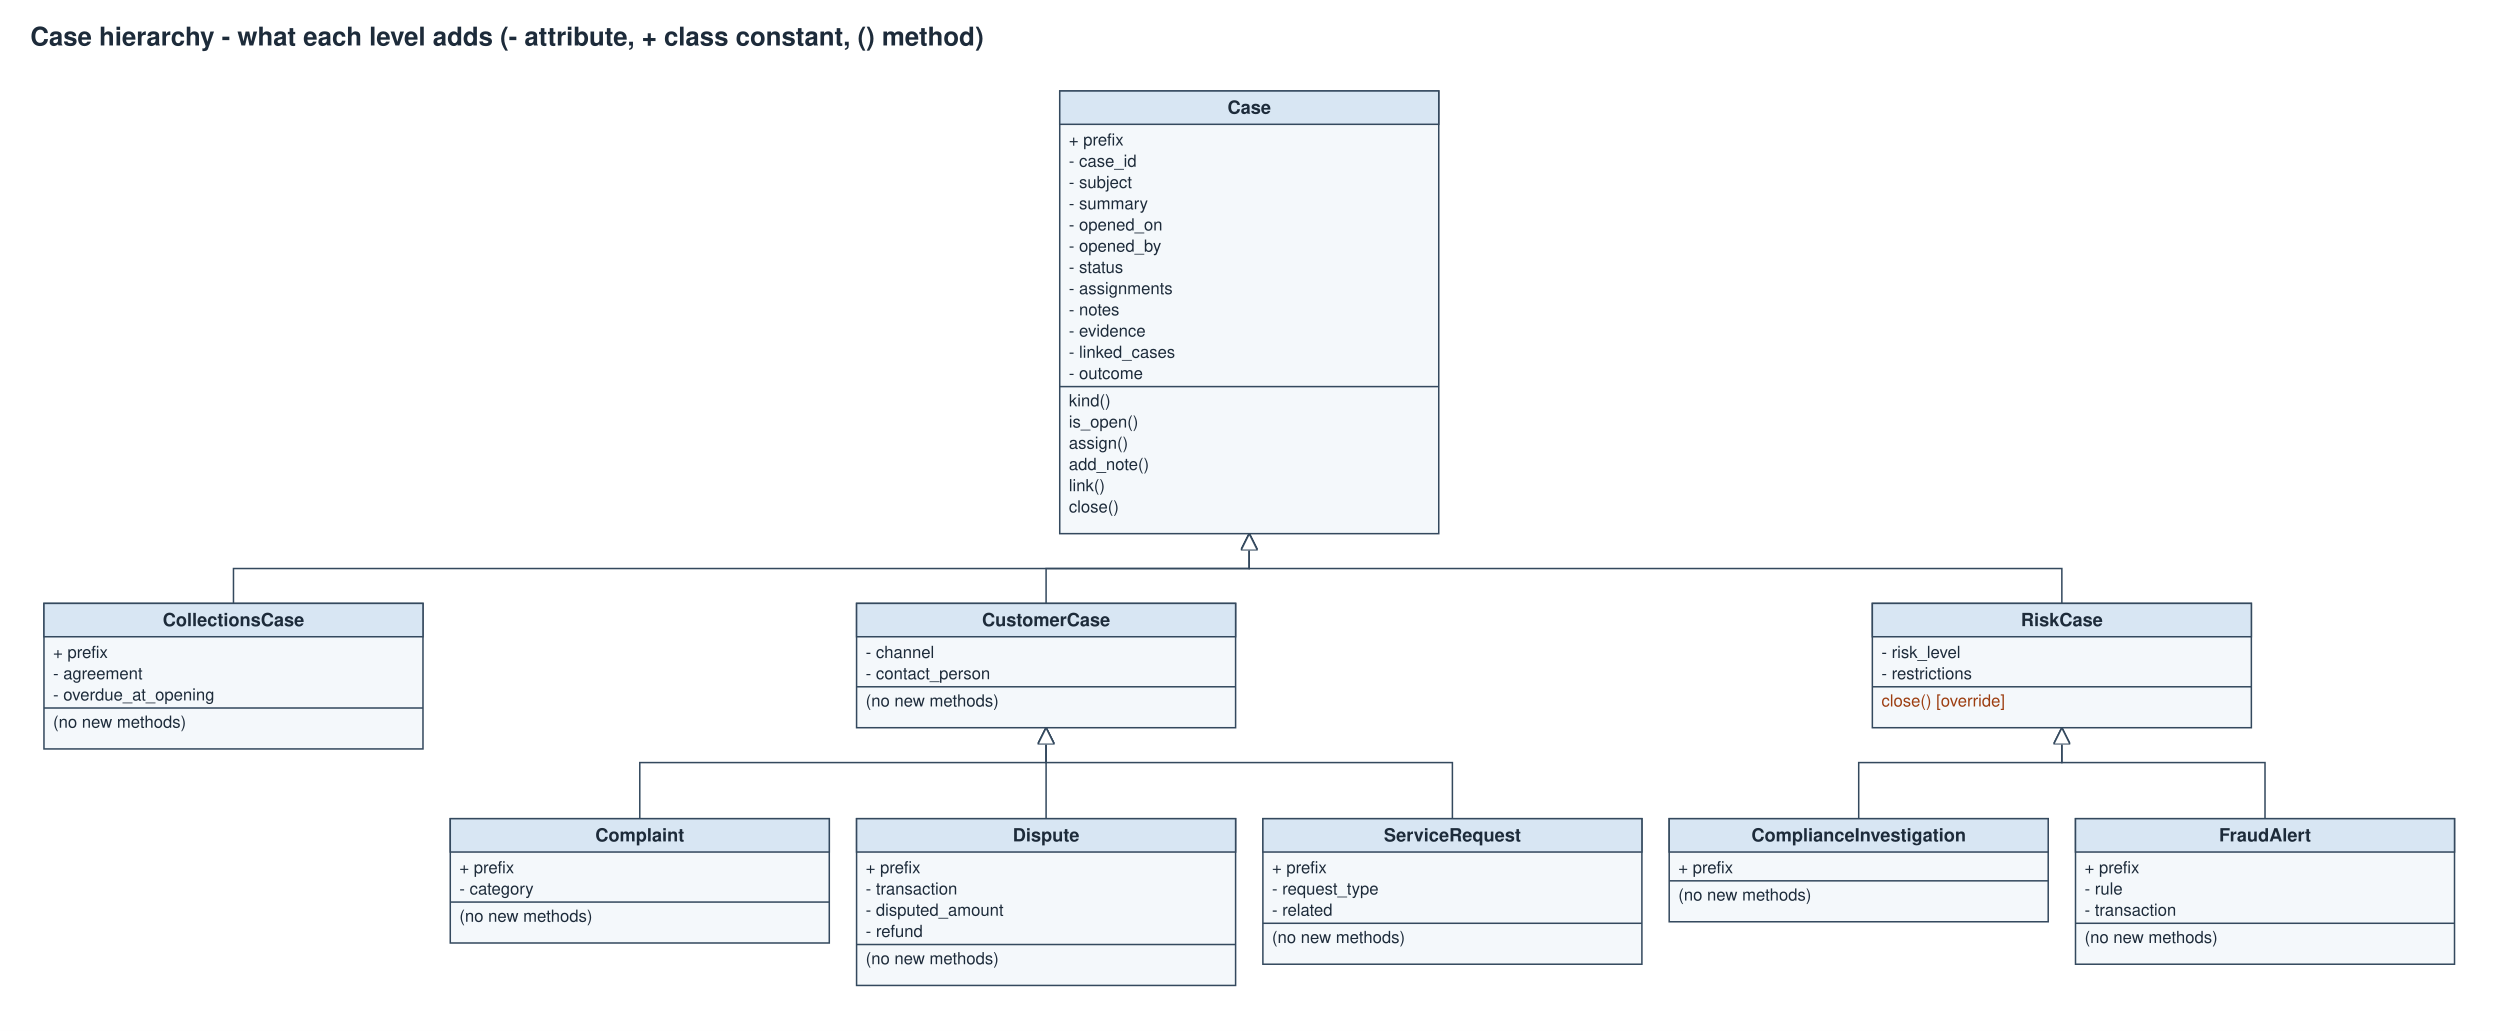
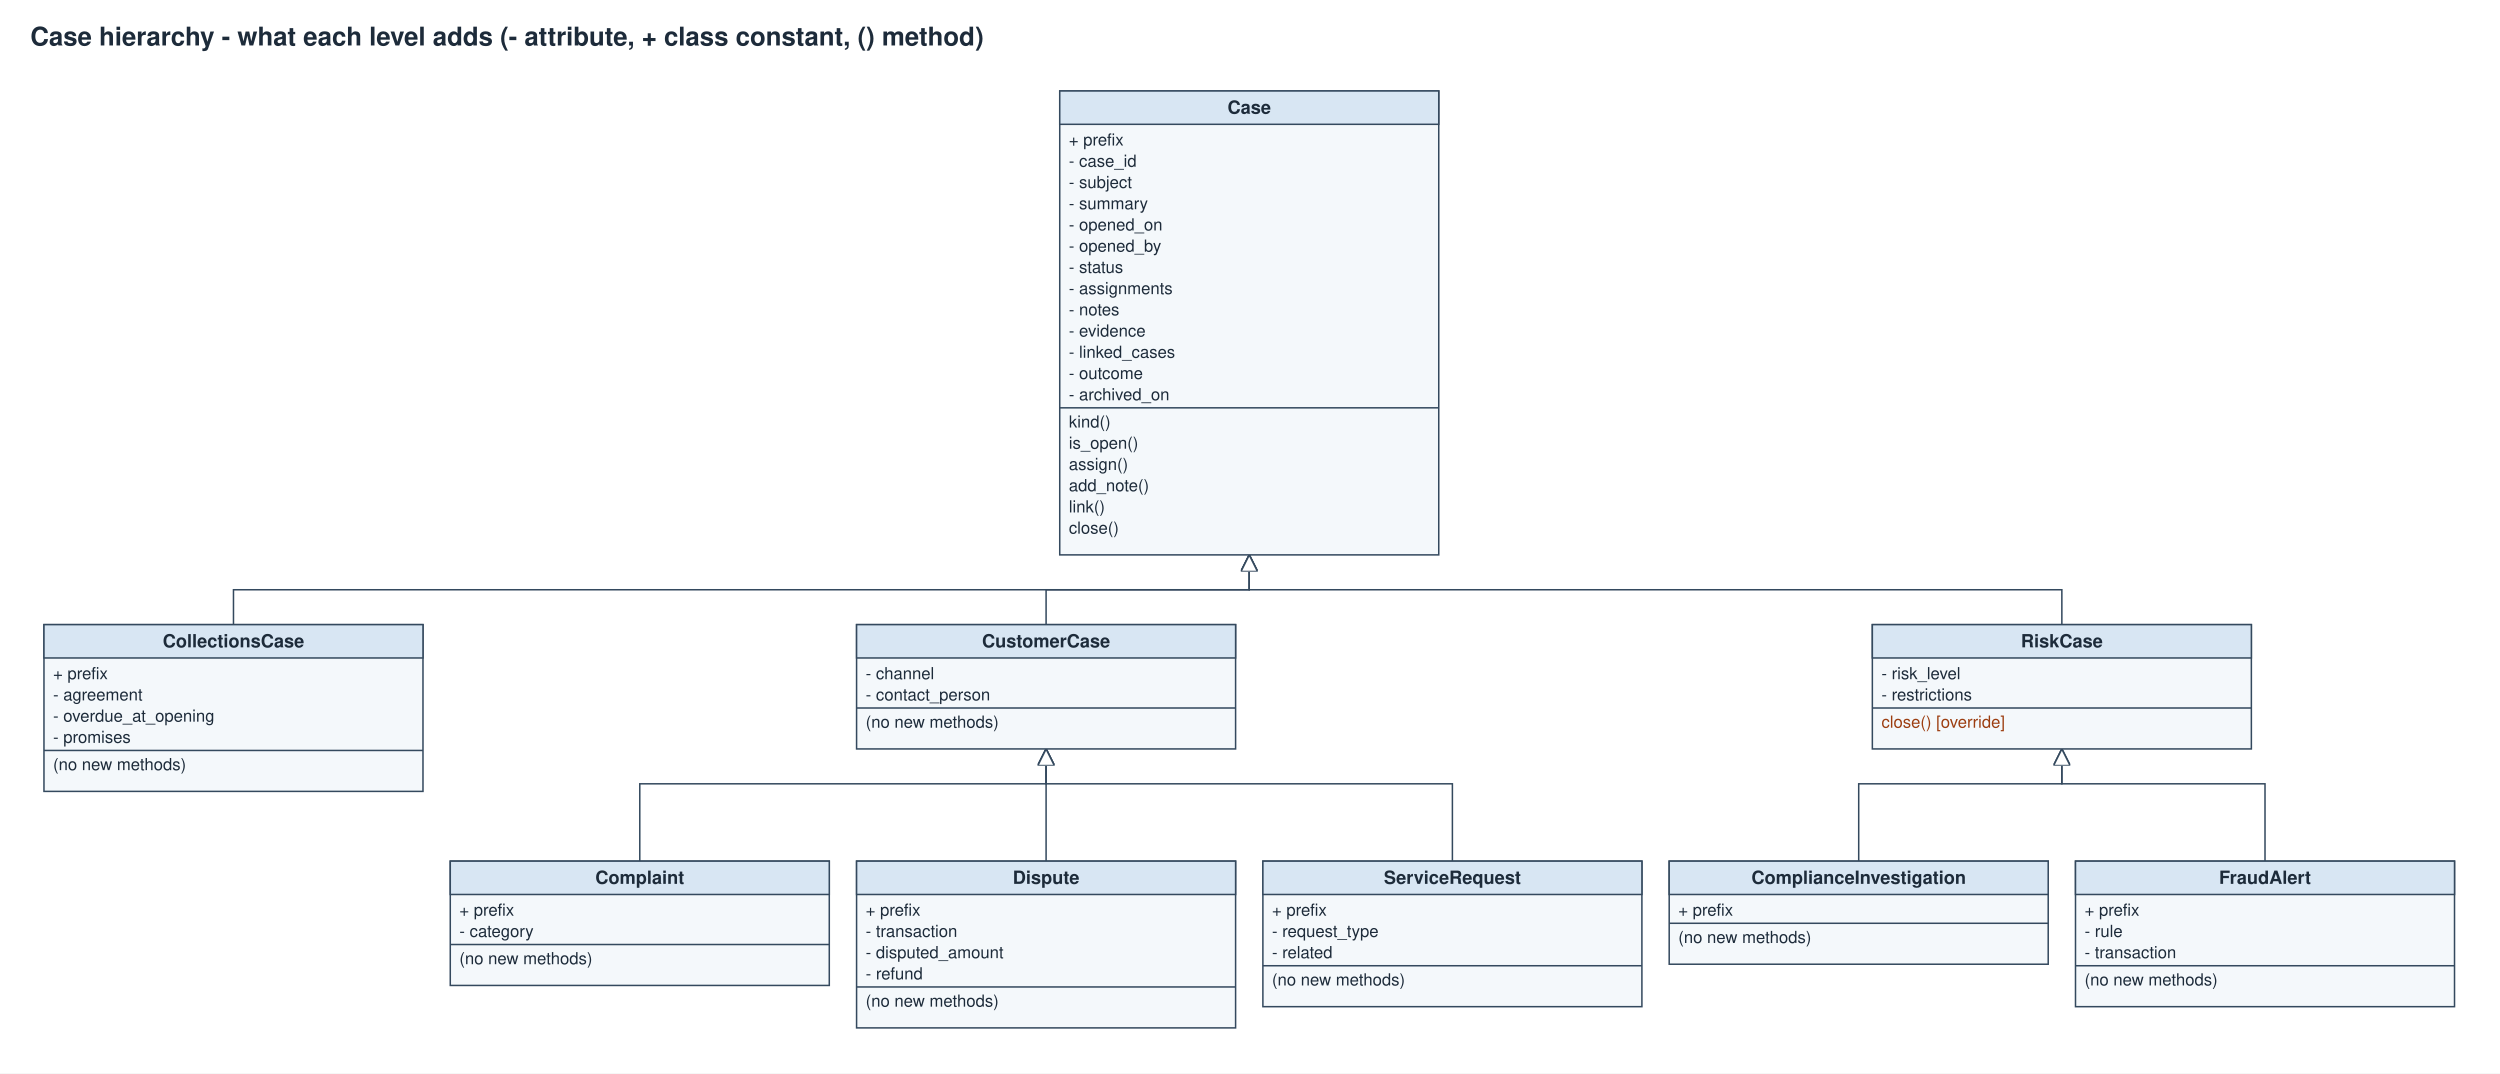
- <svg xmlns="http://www.w3.org/2000/svg" width="1649" height="680" font-family="Helvetica, Arial, sans-serif" font-size="11">
+ <svg xmlns="http://www.w3.org/2000/svg" width="1649" height="708" font-family="Helvetica, Arial, sans-serif" font-size="11">
  <rect width="100%" height="100%" fill="#ffffff" />
  <defs>
    <marker id="tri" viewBox="0 0 10 10" refX="10" refY="5" markerWidth="11" markerHeight="11" orient="auto">
      <path d="M0,0 L10,5 L0,10 z" fill="#ffffff" stroke="#34495e" />
    </marker>
  </defs>
  <text x="20" y="30" font-size="17" font-weight="bold" fill="#1d2b3a">Case hierarchy - what each level adds (- attribute, + class constant, () method)</text>
-   <polyline points="154,398 154,375 824,375 824,352" fill="none" stroke="#34495e" marker-end="url(#tri)" />
-   <polyline points="690,398 690,375 824,375 824,352" fill="none" stroke="#34495e" marker-end="url(#tri)" />
-   <polyline points="422,540 422,503 690,503 690,480" fill="none" stroke="#34495e" marker-end="url(#tri)" />
-   <polyline points="690,540 690,503 690,503 690,480" fill="none" stroke="#34495e" marker-end="url(#tri)" />
-   <polyline points="958,540 958,503 690,503 690,480" fill="none" stroke="#34495e" marker-end="url(#tri)" />
-   <polyline points="1360,398 1360,375 824,375 824,352" fill="none" stroke="#34495e" marker-end="url(#tri)" />
-   <polyline points="1226,540 1226,503 1360,503 1360,480" fill="none" stroke="#34495e" marker-end="url(#tri)" />
-   <polyline points="1494,540 1494,503 1360,503 1360,480" fill="none" stroke="#34495e" marker-end="url(#tri)" />
-   <rect x="699" y="60" width="250" height="292" fill="#f4f8fb" stroke="#34495e" />
+   <polyline points="154,412 154,389 824,389 824,366" fill="none" stroke="#34495e" marker-end="url(#tri)" />
+   <polyline points="690,412 690,389 824,389 824,366" fill="none" stroke="#34495e" marker-end="url(#tri)" />
+   <polyline points="422,568 422,517 690,517 690,494" fill="none" stroke="#34495e" marker-end="url(#tri)" />
+   <polyline points="690,568 690,517 690,517 690,494" fill="none" stroke="#34495e" marker-end="url(#tri)" />
+   <polyline points="958,568 958,517 690,517 690,494" fill="none" stroke="#34495e" marker-end="url(#tri)" />
+   <polyline points="1360,412 1360,389 824,389 824,366" fill="none" stroke="#34495e" marker-end="url(#tri)" />
+   <polyline points="1226,568 1226,517 1360,517 1360,494" fill="none" stroke="#34495e" marker-end="url(#tri)" />
+   <polyline points="1494,568 1494,517 1360,517 1360,494" fill="none" stroke="#34495e" marker-end="url(#tri)" />
+   <rect x="699" y="60" width="250" height="306" fill="#f4f8fb" stroke="#34495e" />
  <rect x="699" y="60" width="250" height="22" fill="#d8e6f3" stroke="#34495e" />
  <text x="824" y="75" text-anchor="middle" font-weight="bold" font-size="12" fill="#1d2b3a">Case</text>
  <text x="705" y="96" fill="#1d2b3a">+ prefix</text>
  <text x="705" y="110" fill="#1d2b3a">- case_id</text>
  <text x="705" y="124" fill="#1d2b3a">- subject</text>
  <text x="705" y="138" fill="#1d2b3a">- summary</text>
  <text x="705" y="152" fill="#1d2b3a">- opened_on</text>
  <text x="705" y="166" fill="#1d2b3a">- opened_by</text>
  <text x="705" y="180" fill="#1d2b3a">- status</text>
  <text x="705" y="194" fill="#1d2b3a">- assignments</text>
  <text x="705" y="208" fill="#1d2b3a">- notes</text>
  <text x="705" y="222" fill="#1d2b3a">- evidence</text>
  <text x="705" y="236" fill="#1d2b3a">- linked_cases</text>
  <text x="705" y="250" fill="#1d2b3a">- outcome</text>
-   <line x1="699" y1="255" x2="949" y2="255" stroke="#34495e" />
-   <text x="705" y="268" fill="#1d2b3a">kind()</text>
-   <text x="705" y="282" fill="#1d2b3a">is_open()</text>
-   <text x="705" y="296" fill="#1d2b3a">assign()</text>
-   <text x="705" y="310" fill="#1d2b3a">add_note()</text>
-   <text x="705" y="324" fill="#1d2b3a">link()</text>
-   <text x="705" y="338" fill="#1d2b3a">close()</text>
-   <rect x="29" y="398" width="250" height="96" fill="#f4f8fb" stroke="#34495e" />
-   <rect x="29" y="398" width="250" height="22" fill="#d8e6f3" stroke="#34495e" />
-   <text x="154" y="413" text-anchor="middle" font-weight="bold" font-size="12" fill="#1d2b3a">CollectionsCase</text>
-   <text x="35" y="434" fill="#1d2b3a">+ prefix</text>
-   <text x="35" y="448" fill="#1d2b3a">- agreement</text>
-   <text x="35" y="462" fill="#1d2b3a">- overdue_at_opening</text>
-   <line x1="29" y1="467" x2="279" y2="467" stroke="#34495e" />
-   <text x="35" y="480" fill="#1d2b3a">(no new methods)</text>
-   <rect x="565" y="398" width="250" height="82" fill="#f4f8fb" stroke="#34495e" />
-   <rect x="565" y="398" width="250" height="22" fill="#d8e6f3" stroke="#34495e" />
-   <text x="690" y="413" text-anchor="middle" font-weight="bold" font-size="12" fill="#1d2b3a">CustomerCase</text>
-   <text x="571" y="434" fill="#1d2b3a">- channel</text>
-   <text x="571" y="448" fill="#1d2b3a">- contact_person</text>
-   <line x1="565" y1="453" x2="815" y2="453" stroke="#34495e" />
-   <text x="571" y="466" fill="#1d2b3a">(no new methods)</text>
-   <rect x="297" y="540" width="250" height="82" fill="#f4f8fb" stroke="#34495e" />
-   <rect x="297" y="540" width="250" height="22" fill="#d8e6f3" stroke="#34495e" />
-   <text x="422" y="555" text-anchor="middle" font-weight="bold" font-size="12" fill="#1d2b3a">Complaint</text>
-   <text x="303" y="576" fill="#1d2b3a">+ prefix</text>
-   <text x="303" y="590" fill="#1d2b3a">- category</text>
-   <line x1="297" y1="595" x2="547" y2="595" stroke="#34495e" />
-   <text x="303" y="608" fill="#1d2b3a">(no new methods)</text>
-   <rect x="565" y="540" width="250" height="110" fill="#f4f8fb" stroke="#34495e" />
-   <rect x="565" y="540" width="250" height="22" fill="#d8e6f3" stroke="#34495e" />
-   <text x="690" y="555" text-anchor="middle" font-weight="bold" font-size="12" fill="#1d2b3a">Dispute</text>
-   <text x="571" y="576" fill="#1d2b3a">+ prefix</text>
-   <text x="571" y="590" fill="#1d2b3a">- transaction</text>
-   <text x="571" y="604" fill="#1d2b3a">- disputed_amount</text>
-   <text x="571" y="618" fill="#1d2b3a">- refund</text>
-   <line x1="565" y1="623" x2="815" y2="623" stroke="#34495e" />
-   <text x="571" y="636" fill="#1d2b3a">(no new methods)</text>
-   <rect x="833" y="540" width="250" height="96" fill="#f4f8fb" stroke="#34495e" />
-   <rect x="833" y="540" width="250" height="22" fill="#d8e6f3" stroke="#34495e" />
-   <text x="958" y="555" text-anchor="middle" font-weight="bold" font-size="12" fill="#1d2b3a">ServiceRequest</text>
-   <text x="839" y="576" fill="#1d2b3a">+ prefix</text>
-   <text x="839" y="590" fill="#1d2b3a">- request_type</text>
-   <text x="839" y="604" fill="#1d2b3a">- related</text>
-   <line x1="833" y1="609" x2="1083" y2="609" stroke="#34495e" />
-   <text x="839" y="622" fill="#1d2b3a">(no new methods)</text>
-   <rect x="1235" y="398" width="250" height="82" fill="#f4f8fb" stroke="#34495e" />
-   <rect x="1235" y="398" width="250" height="22" fill="#d8e6f3" stroke="#34495e" />
-   <text x="1360" y="413" text-anchor="middle" font-weight="bold" font-size="12" fill="#1d2b3a">RiskCase</text>
-   <text x="1241" y="434" fill="#1d2b3a">- risk_level</text>
-   <text x="1241" y="448" fill="#1d2b3a">- restrictions</text>
-   <line x1="1235" y1="453" x2="1485" y2="453" stroke="#34495e" />
-   <text x="1241" y="466" fill="#9c3d10">close()  [override]</text>
-   <rect x="1101" y="540" width="250" height="68" fill="#f4f8fb" stroke="#34495e" />
-   <rect x="1101" y="540" width="250" height="22" fill="#d8e6f3" stroke="#34495e" />
-   <text x="1226" y="555" text-anchor="middle" font-weight="bold" font-size="12" fill="#1d2b3a">ComplianceInvestigation</text>
-   <text x="1107" y="576" fill="#1d2b3a">+ prefix</text>
-   <line x1="1101" y1="581" x2="1351" y2="581" stroke="#34495e" />
-   <text x="1107" y="594" fill="#1d2b3a">(no new methods)</text>
-   <rect x="1369" y="540" width="250" height="96" fill="#f4f8fb" stroke="#34495e" />
-   <rect x="1369" y="540" width="250" height="22" fill="#d8e6f3" stroke="#34495e" />
-   <text x="1494" y="555" text-anchor="middle" font-weight="bold" font-size="12" fill="#1d2b3a">FraudAlert</text>
-   <text x="1375" y="576" fill="#1d2b3a">+ prefix</text>
-   <text x="1375" y="590" fill="#1d2b3a">- rule</text>
-   <text x="1375" y="604" fill="#1d2b3a">- transaction</text>
-   <line x1="1369" y1="609" x2="1619" y2="609" stroke="#34495e" />
-   <text x="1375" y="622" fill="#1d2b3a">(no new methods)</text>
+   <text x="705" y="264" fill="#1d2b3a">- archived_on</text>
+   <line x1="699" y1="269" x2="949" y2="269" stroke="#34495e" />
+   <text x="705" y="282" fill="#1d2b3a">kind()</text>
+   <text x="705" y="296" fill="#1d2b3a">is_open()</text>
+   <text x="705" y="310" fill="#1d2b3a">assign()</text>
+   <text x="705" y="324" fill="#1d2b3a">add_note()</text>
+   <text x="705" y="338" fill="#1d2b3a">link()</text>
+   <text x="705" y="352" fill="#1d2b3a">close()</text>
+   <rect x="29" y="412" width="250" height="110" fill="#f4f8fb" stroke="#34495e" />
+   <rect x="29" y="412" width="250" height="22" fill="#d8e6f3" stroke="#34495e" />
+   <text x="154" y="427" text-anchor="middle" font-weight="bold" font-size="12" fill="#1d2b3a">CollectionsCase</text>
+   <text x="35" y="448" fill="#1d2b3a">+ prefix</text>
+   <text x="35" y="462" fill="#1d2b3a">- agreement</text>
+   <text x="35" y="476" fill="#1d2b3a">- overdue_at_opening</text>
+   <text x="35" y="490" fill="#1d2b3a">- promises</text>
+   <line x1="29" y1="495" x2="279" y2="495" stroke="#34495e" />
+   <text x="35" y="508" fill="#1d2b3a">(no new methods)</text>
+   <rect x="565" y="412" width="250" height="82" fill="#f4f8fb" stroke="#34495e" />
+   <rect x="565" y="412" width="250" height="22" fill="#d8e6f3" stroke="#34495e" />
+   <text x="690" y="427" text-anchor="middle" font-weight="bold" font-size="12" fill="#1d2b3a">CustomerCase</text>
+   <text x="571" y="448" fill="#1d2b3a">- channel</text>
+   <text x="571" y="462" fill="#1d2b3a">- contact_person</text>
+   <line x1="565" y1="467" x2="815" y2="467" stroke="#34495e" />
+   <text x="571" y="480" fill="#1d2b3a">(no new methods)</text>
+   <rect x="297" y="568" width="250" height="82" fill="#f4f8fb" stroke="#34495e" />
+   <rect x="297" y="568" width="250" height="22" fill="#d8e6f3" stroke="#34495e" />
+   <text x="422" y="583" text-anchor="middle" font-weight="bold" font-size="12" fill="#1d2b3a">Complaint</text>
+   <text x="303" y="604" fill="#1d2b3a">+ prefix</text>
+   <text x="303" y="618" fill="#1d2b3a">- category</text>
+   <line x1="297" y1="623" x2="547" y2="623" stroke="#34495e" />
+   <text x="303" y="636" fill="#1d2b3a">(no new methods)</text>
+   <rect x="565" y="568" width="250" height="110" fill="#f4f8fb" stroke="#34495e" />
+   <rect x="565" y="568" width="250" height="22" fill="#d8e6f3" stroke="#34495e" />
+   <text x="690" y="583" text-anchor="middle" font-weight="bold" font-size="12" fill="#1d2b3a">Dispute</text>
+   <text x="571" y="604" fill="#1d2b3a">+ prefix</text>
+   <text x="571" y="618" fill="#1d2b3a">- transaction</text>
+   <text x="571" y="632" fill="#1d2b3a">- disputed_amount</text>
+   <text x="571" y="646" fill="#1d2b3a">- refund</text>
+   <line x1="565" y1="651" x2="815" y2="651" stroke="#34495e" />
+   <text x="571" y="664" fill="#1d2b3a">(no new methods)</text>
+   <rect x="833" y="568" width="250" height="96" fill="#f4f8fb" stroke="#34495e" />
+   <rect x="833" y="568" width="250" height="22" fill="#d8e6f3" stroke="#34495e" />
+   <text x="958" y="583" text-anchor="middle" font-weight="bold" font-size="12" fill="#1d2b3a">ServiceRequest</text>
+   <text x="839" y="604" fill="#1d2b3a">+ prefix</text>
+   <text x="839" y="618" fill="#1d2b3a">- request_type</text>
+   <text x="839" y="632" fill="#1d2b3a">- related</text>
+   <line x1="833" y1="637" x2="1083" y2="637" stroke="#34495e" />
+   <text x="839" y="650" fill="#1d2b3a">(no new methods)</text>
+   <rect x="1235" y="412" width="250" height="82" fill="#f4f8fb" stroke="#34495e" />
+   <rect x="1235" y="412" width="250" height="22" fill="#d8e6f3" stroke="#34495e" />
+   <text x="1360" y="427" text-anchor="middle" font-weight="bold" font-size="12" fill="#1d2b3a">RiskCase</text>
+   <text x="1241" y="448" fill="#1d2b3a">- risk_level</text>
+   <text x="1241" y="462" fill="#1d2b3a">- restrictions</text>
+   <line x1="1235" y1="467" x2="1485" y2="467" stroke="#34495e" />
+   <text x="1241" y="480" fill="#9c3d10">close()  [override]</text>
+   <rect x="1101" y="568" width="250" height="68" fill="#f4f8fb" stroke="#34495e" />
+   <rect x="1101" y="568" width="250" height="22" fill="#d8e6f3" stroke="#34495e" />
+   <text x="1226" y="583" text-anchor="middle" font-weight="bold" font-size="12" fill="#1d2b3a">ComplianceInvestigation</text>
+   <text x="1107" y="604" fill="#1d2b3a">+ prefix</text>
+   <line x1="1101" y1="609" x2="1351" y2="609" stroke="#34495e" />
+   <text x="1107" y="622" fill="#1d2b3a">(no new methods)</text>
+   <rect x="1369" y="568" width="250" height="96" fill="#f4f8fb" stroke="#34495e" />
+   <rect x="1369" y="568" width="250" height="22" fill="#d8e6f3" stroke="#34495e" />
+   <text x="1494" y="583" text-anchor="middle" font-weight="bold" font-size="12" fill="#1d2b3a">FraudAlert</text>
+   <text x="1375" y="604" fill="#1d2b3a">+ prefix</text>
+   <text x="1375" y="618" fill="#1d2b3a">- rule</text>
+   <text x="1375" y="632" fill="#1d2b3a">- transaction</text>
+   <line x1="1369" y1="637" x2="1619" y2="637" stroke="#34495e" />
+   <text x="1375" y="650" fill="#1d2b3a">(no new methods)</text>
</svg>
